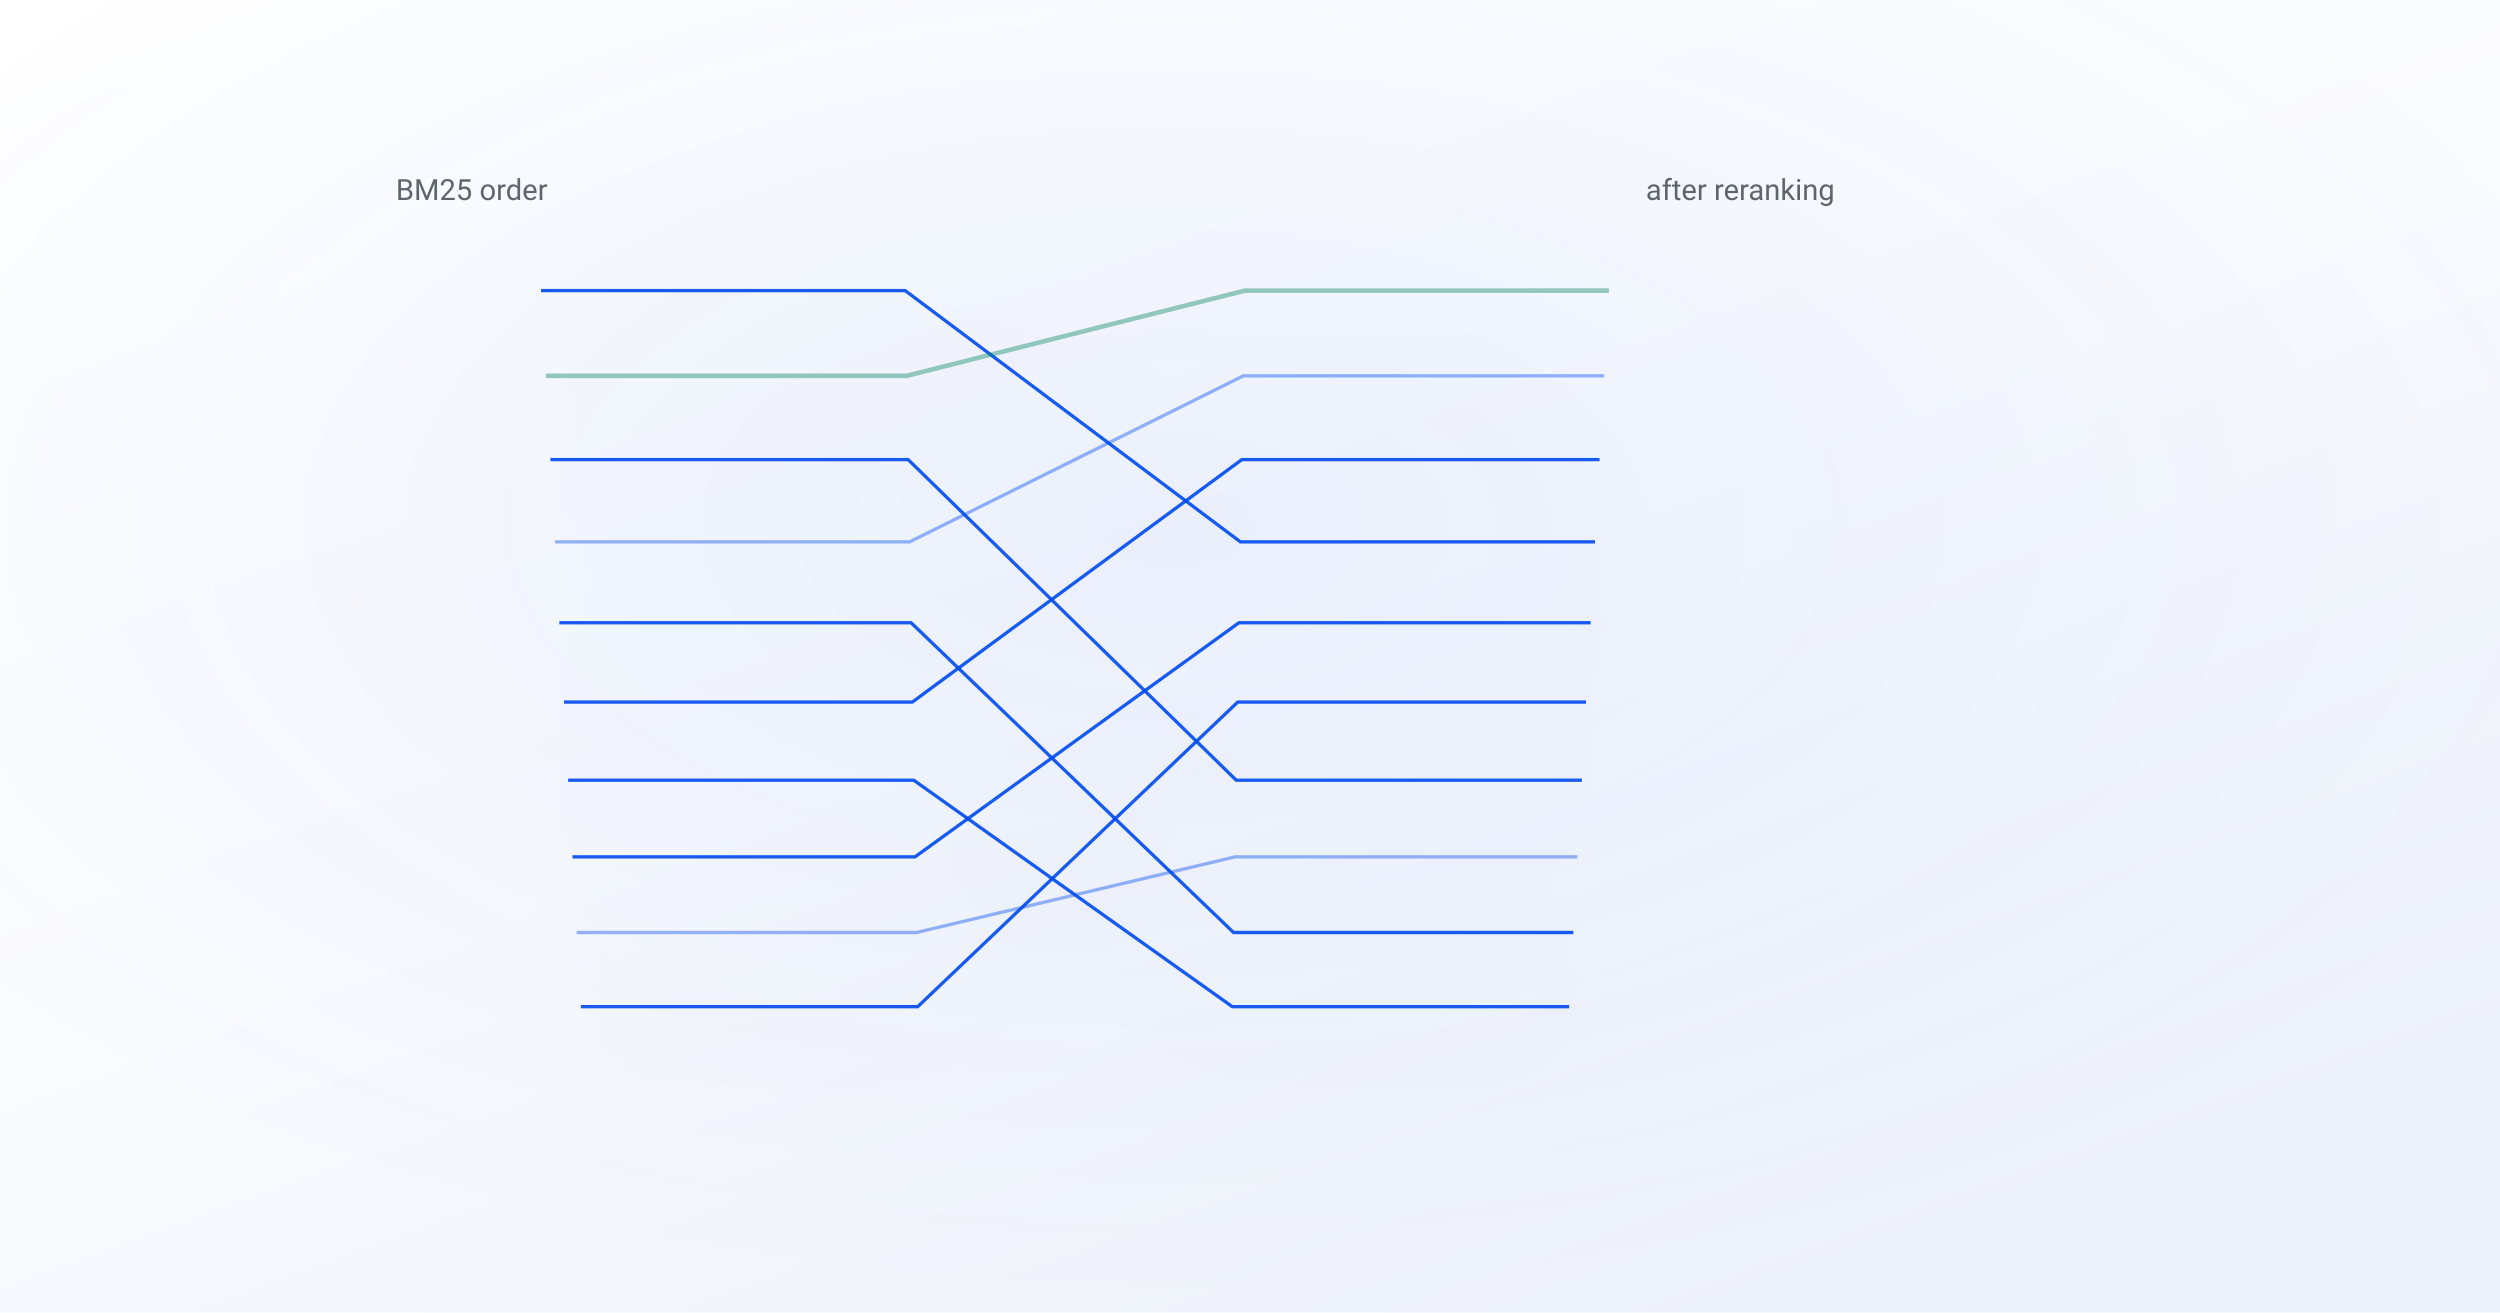
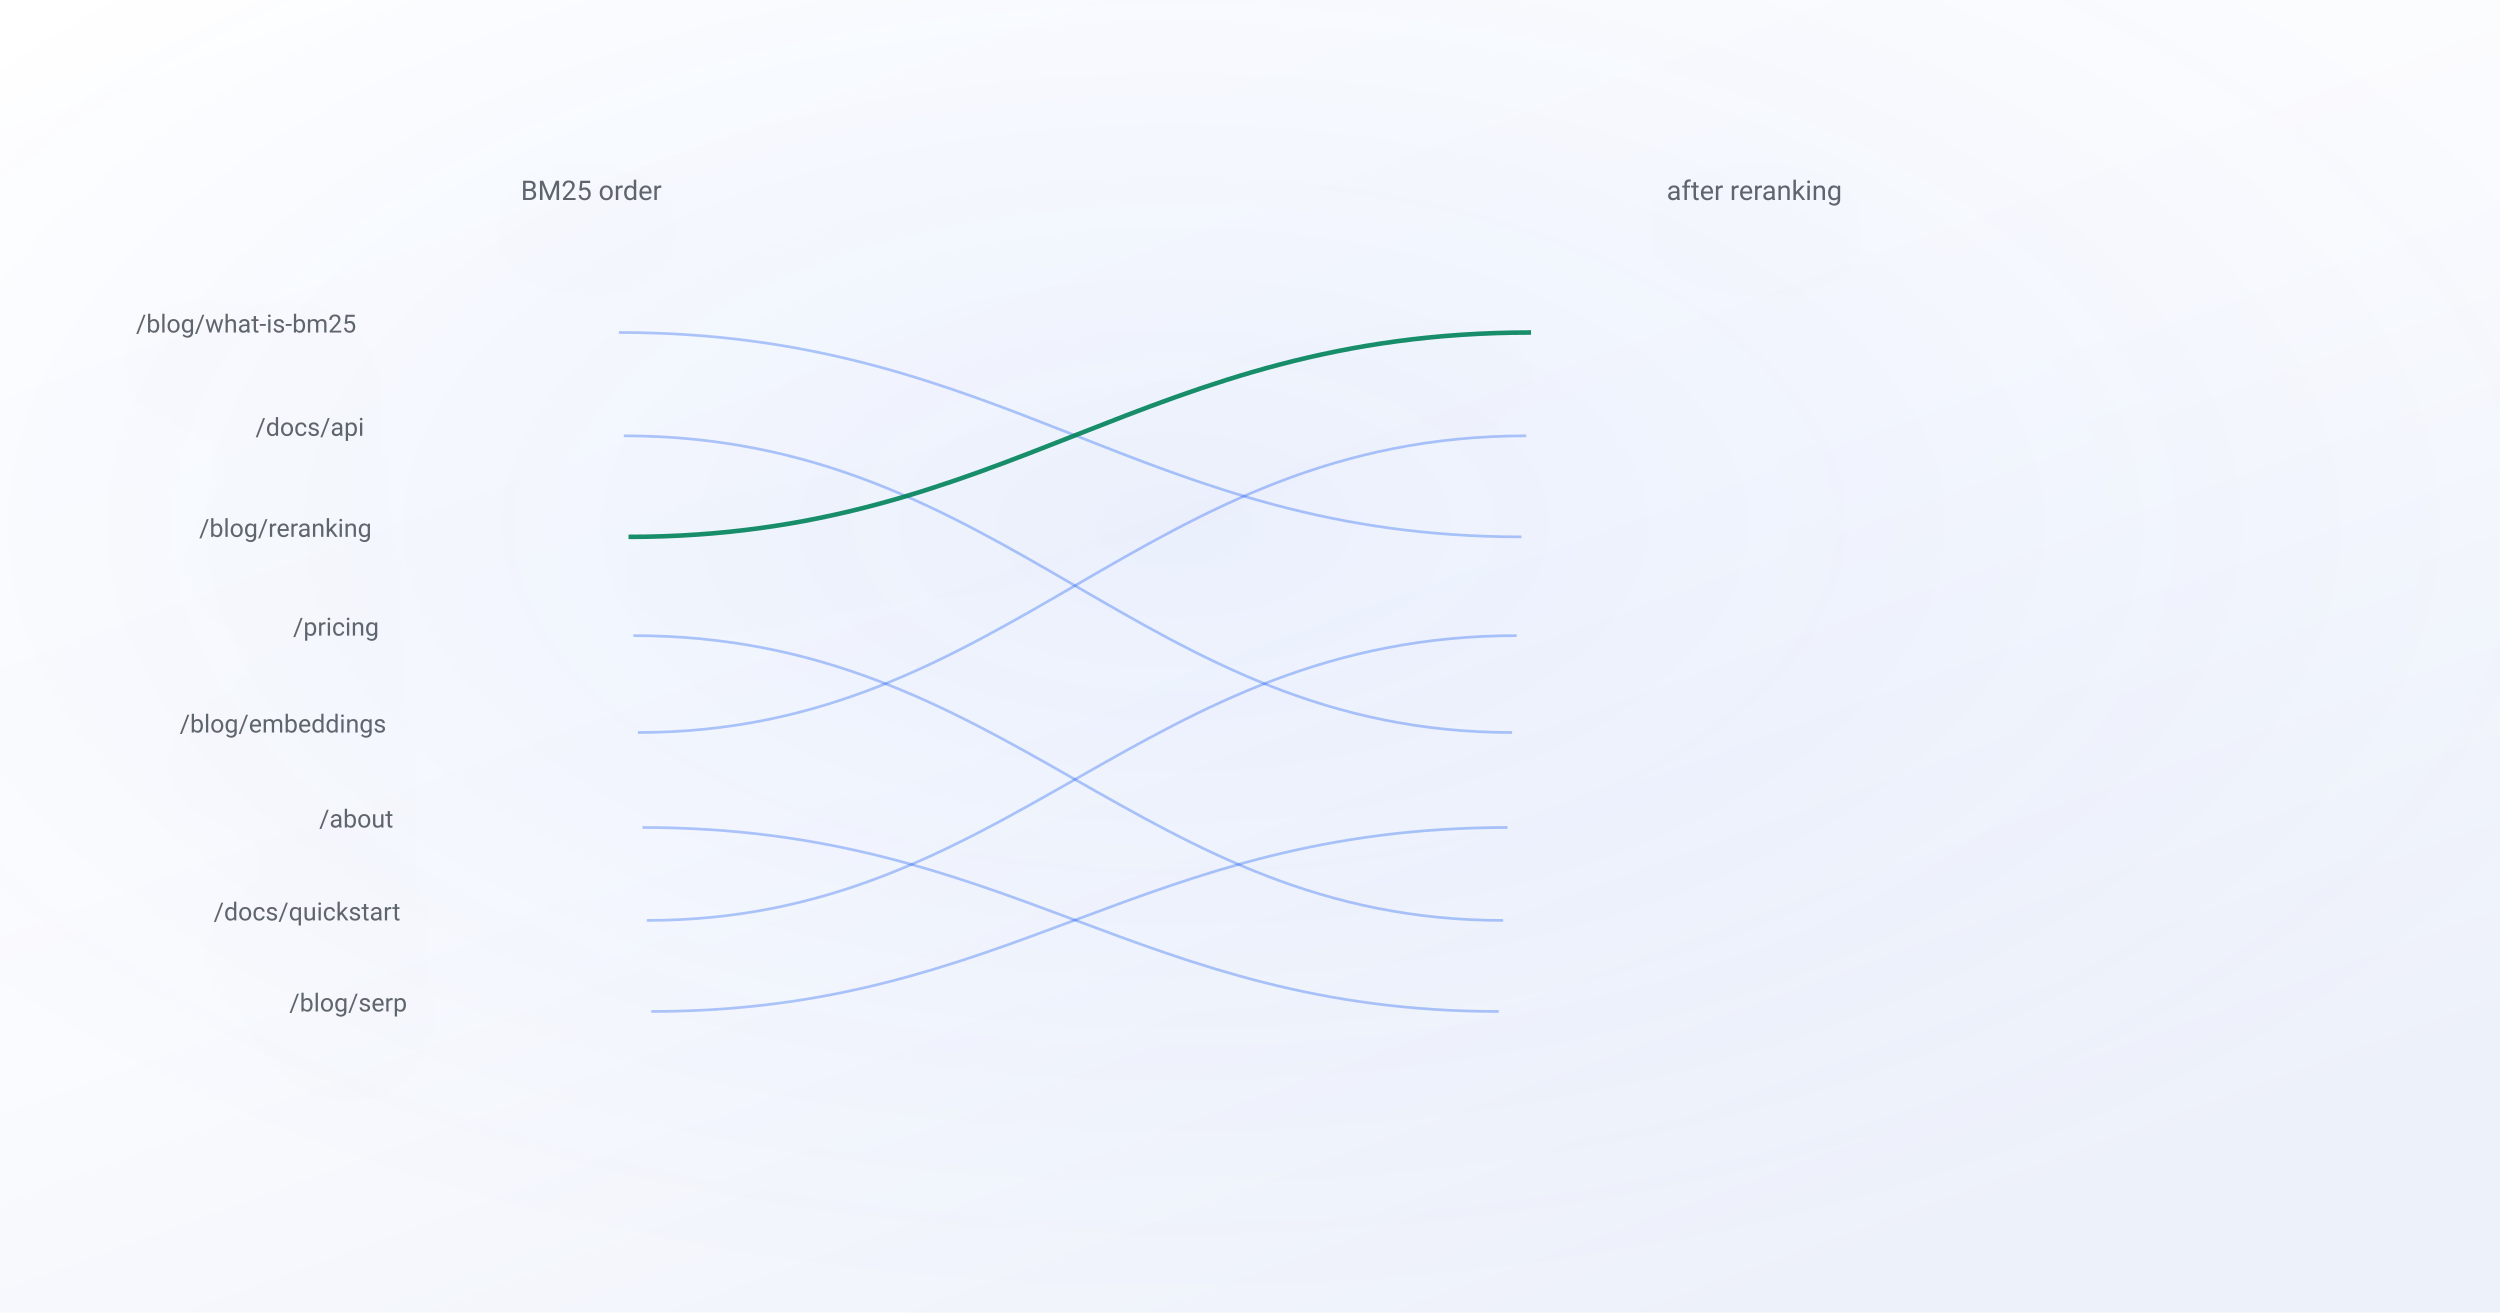
<svg xmlns="http://www.w3.org/2000/svg" viewBox="0 0 1200 630" font-family="-apple-system, BlinkMacSystemFont, 'Segoe UI', 'DM Sans', Roboto, sans-serif">
  <defs>
    <linearGradient id="bg" x1="0" y1="0" x2="0.7" y2="1">
      <stop offset="0" stop-color="#ffffff" />
      <stop offset="0.55" stop-color="#fafbfe" />
      <stop offset="1" stop-color="#edf1fa" />
    </linearGradient>
    <radialGradient id="glow" cx="0.47" cy="0.4" r="0.6">
      <stop offset="0" stop-color="#004aef" stop-opacity="0.06" />
      <stop offset="1" stop-color="#004aef" stop-opacity="0" />
    </radialGradient>
    <filter id="lift" x="-25%" y="-25%" width="150%" height="160%">
      <feDropShadow dx="0" dy="18" stdDeviation="24" flood-color="#0b1a3a" flood-opacity="0.11" />
    </filter>
  </defs>
  <style>
    /* 14s loop. Each class is a different kind of arrival, because the figures
       are about different kinds of event: text is typed, a result appears, a
-        panel expands and pushes what is under it away, a curve is drawn.
+        panel expands and pushes what is under it away, a curve is drawn. A fade
+        only says "this exists".
+ 
       `transform-box: fill-box` is what makes transform-origin mean the shape's
-        own box rather than the whole canvas.
+        own box rather than the whole canvas. Without it a scaleX on a text line
+        grows from the middle of the page.

-        Every animation rests on the finished figure, and reduced motion paints
-        that frame directly. The og:image renderer runs with reduced motion
-        forced, so the still it captures is always the completed drawing. */
+        Every class rests on the finished figure, and reduced motion paints that
+        frame directly. The og:image renderer forces reduced motion, so the still
+        it captures is always the completed drawing. Check this after any change
+        to the keyframes: a scaleY(0) that fails to reset removes the shape from
+        every social card, and nobody notices until someone shares the post. */
    .c, .type, .pop, .rise, .expandy { transform-box: fill-box; }

    .c { opacity: 0; animation: fade 14s ease-in-out infinite; }
    @keyframes fade { 0% { opacity: 0 } 20%, 88% { opacity: var(--o, 1) } 100% { opacity: 0 } }

-     /* a caret running left to right */
    .type { opacity: 0; transform-origin: left center;
             animation: type 14s cubic-bezier(0.25, 0.9, 0.3, 1) infinite; }
    @keyframes type { 0% { opacity: 0; transform: scaleX(0) }
                      6% { opacity: var(--o, 1); transform: scaleX(0) }
                      22%, 88% { opacity: var(--o, 1); transform: scaleX(1) }
                      100% { opacity: 0; transform: scaleX(1) } }

-     /* lands with a little overshoot, the way a result appears */
    .pop { opacity: 0; transform-origin: center;
            animation: pop 14s cubic-bezier(0.34, 1.56, 0.64, 1) infinite; }
    @keyframes pop { 0% { opacity: 0; transform: scale(0.6) }
                     18%, 88% { opacity: var(--o, 1); transform: scale(1) }
                     100% { opacity: 0; transform: scale(0.6) } }

    .rise { opacity: 0; animation: rise 14s cubic-bezier(0.2, 0.9, 0.3, 1) infinite; }
    @keyframes rise { 0% { opacity: 0; transform: translateY(22px) }
                      20%, 88% { opacity: var(--o, 1); transform: translateY(0) }
                      100% { opacity: 0; transform: translateY(22px) } }

-     /* a panel opening downward, which is what pushes the links off the frame */
    .expandy { opacity: 0; transform-origin: top center;
                animation: expandy 14s cubic-bezier(0.2, 0.9, 0.25, 1) infinite; }
    @keyframes expandy { 0% { opacity: 0; transform: scaleY(0) }
                         6% { opacity: var(--o, 1); transform: scaleY(0) }
                         24%, 88% { opacity: var(--o, 1); transform: scaleY(1) }
                         100% { opacity: 0; transform: scaleY(0) } }

    .draw { stroke-dasharray: var(--len, 2000); stroke-dashoffset: var(--len, 2000);
             animation: draw 14s ease-in-out infinite; }
    @keyframes draw { 0% { stroke-dashoffset: var(--len, 2000) }
                      26%, 88% { stroke-dashoffset: 0 }
                      100% { stroke-dashoffset: var(--len, 2000) } }

    .mark { opacity: 0; animation: mark 14s ease infinite; }
    @keyframes mark { 0%, 40% { opacity: 0 } 52%, 86% { opacity: 1 } 96%, 100% { opacity: 0 } }

    @media (prefers-reduced-motion: reduce) {
      .c, .type, .pop, .rise, .expandy { opacity: var(--o, 1); transform: none; animation: none }
      .draw { stroke-dashoffset: 0; animation: none }
      .mark { opacity: 1; animation: none }
    }
  </style>
  <rect width="1200" height="630" fill="url(#bg)" />
  <rect width="1200" height="630" fill="url(#glow)" />
+   <defs>
+     <linearGradient id="gblue" x1="0" y1="0" x2="0.55" y2="1">
+       <stop offset="0" stop-color="#3d76ff" />
+       <stop offset="1" stop-color="#004aef" />
+     </linearGradient>
+     <linearGradient id="ggreen" x1="0" y1="0" x2="0.5" y2="1">
+       <stop offset="0" stop-color="#6df7cd" />
+       <stop offset="1" stop-color="#07ef9c" />
+     </linearGradient>
+     <linearGradient id="gcard" x1="0.1" y1="0" x2="0.3" y2="1">
+       <stop offset="0" stop-color="#ffffff" stop-opacity="0.96" />
+       <stop offset="1" stop-color="#ffffff" stop-opacity="0.74" />
+     </linearGradient>
+     <linearGradient id="gchip" x1="0" y1="0" x2="0" y2="1">
+       <stop offset="0" stop-color="#f4f7ff" />
+       <stop offset="1" stop-color="#e6ecfa" />
+     </linearGradient>
+   </defs>
  <g filter="url(#lift)">
-     <path class="draw" d="M259.7 139.5 L434.5 139.5 L595.4 260.1 L765.6 260.1" fill="none" stroke="#004aef" stroke-width="1.6" opacity="0.9" style="--len:800;animation-delay:0.00s" />
-     <circle class="c" cx="259.7" cy="139.5" r="5" fill="#004aef" style="--o:0.90;animation-delay:0.00s" />
-     <circle class="c" cx="765.6" cy="260.1" r="5" fill="#004aef" style="--o:0.90;animation-delay:0.00s" />
-     <path class="draw" d="M262.0 180.4 L435.2 180.4 L597.5 139.5 L772.3 139.5" fill="none" stroke="#04815a" stroke-width="2.2" opacity="0.4" style="--len:800;animation-delay:0.06s" />
-     <circle class="c" cx="262.0" cy="180.4" r="5" fill="#04815a" style="--o:0.40;animation-delay:0.06s" />
-     <circle class="c" cx="772.3" cy="139.5" r="5" fill="#04815a" style="--o:0.40;animation-delay:0.06s" />
-     <path class="draw" d="M264.2 220.6 L435.9 220.6 L593.4 374.5 L759.3 374.5" fill="none" stroke="#004aef" stroke-width="1.6" opacity="0.9" style="--len:800;animation-delay:0.12s" />
-     <circle class="c" cx="264.2" cy="220.6" r="5" fill="#004aef" style="--o:0.90;animation-delay:0.12s" />
-     <circle class="c" cx="759.3" cy="374.5" r="5" fill="#004aef" style="--o:0.90;animation-delay:0.12s" />
-     <path class="draw" d="M266.4 260.1 L436.6 260.1 L596.8 180.4 L770.0 180.4" fill="none" stroke="#004aef" stroke-width="1.6" opacity="0.4" style="--len:800;animation-delay:0.18s" />
-     <circle class="c" cx="266.4" cy="260.1" r="5" fill="#004aef" style="--o:0.40;animation-delay:0.18s" />
-     <circle class="c" cx="770.0" cy="180.4" r="5" fill="#004aef" style="--o:0.40;animation-delay:0.18s" />
-     <path class="draw" d="M268.5 298.9 L437.3 298.9 L592.1 447.6 L755.2 447.6" fill="none" stroke="#004aef" stroke-width="1.6" opacity="0.9" style="--len:800;animation-delay:0.24s" />
-     <circle class="c" cx="268.5" cy="298.9" r="5" fill="#004aef" style="--o:0.90;animation-delay:0.24s" />
-     <circle class="c" cx="755.2" cy="447.6" r="5" fill="#004aef" style="--o:0.90;animation-delay:0.24s" />
-     <path class="draw" d="M270.7 337.0 L437.9 337.0 L596.1 220.6 L767.8 220.6" fill="none" stroke="#004aef" stroke-width="1.6" opacity="0.9" style="--len:800;animation-delay:0.30s" />
-     <circle class="c" cx="270.7" cy="337.0" r="5" fill="#004aef" style="--o:0.90;animation-delay:0.30s" />
-     <circle class="c" cx="767.8" cy="220.6" r="5" fill="#004aef" style="--o:0.90;animation-delay:0.30s" />
-     <path class="draw" d="M272.7 374.5 L438.6 374.5 L591.5 483.2 L753.2 483.2" fill="none" stroke="#004aef" stroke-width="1.6" opacity="0.9" style="--len:800;animation-delay:0.36s" />
-     <circle class="c" cx="272.7" cy="374.5" r="5" fill="#004aef" style="--o:0.90;animation-delay:0.36s" />
-     <circle class="c" cx="753.2" cy="483.2" r="5" fill="#004aef" style="--o:0.90;animation-delay:0.36s" />
-     <path class="draw" d="M274.8 411.3 L439.2 411.3 L594.7 298.9 L763.5 298.9" fill="none" stroke="#004aef" stroke-width="1.6" opacity="0.9" style="--len:800;animation-delay:0.42s" />
-     <circle class="c" cx="274.8" cy="411.3" r="5" fill="#004aef" style="--o:0.90;animation-delay:0.42s" />
-     <circle class="c" cx="763.5" cy="298.9" r="5" fill="#004aef" style="--o:0.90;animation-delay:0.42s" />
-     <path class="draw" d="M276.8 447.6 L439.9 447.6 L592.8 411.3 L757.2 411.3" fill="none" stroke="#004aef" stroke-width="1.6" opacity="0.4" style="--len:800;animation-delay:0.48s" />
-     <circle class="c" cx="276.8" cy="447.6" r="5" fill="#004aef" style="--o:0.40;animation-delay:0.48s" />
-     <circle class="c" cx="757.2" cy="411.3" r="5" fill="#004aef" style="--o:0.40;animation-delay:0.48s" />
-     <path class="draw" d="M278.8 483.2 L440.5 483.2 L594.1 337.0 L761.3 337.0" fill="none" stroke="#004aef" stroke-width="1.6" opacity="0.9" style="--len:800;animation-delay:0.54s" />
-     <circle class="c" cx="278.8" cy="483.2" r="5" fill="#004aef" style="--o:0.90;animation-delay:0.54s" />
-     <circle class="c" cx="761.3" cy="337.0" r="5" fill="#004aef" style="--o:0.90;animation-delay:0.54s" />
+     <text x="171.0" y="159.6" text-anchor="end" font-size="12" fill="#5f656d" font-weight="400">/blog/what-is-bm25</text>
+     <path class="pop" d="M197.6 159.5 Q197.0 151.6 205.0 151.6 L282.1 151.6 Q290.1 151.6 290.5 159.6 L290.5 159.6 Q290.8 167.6 282.8 167.6 L206.1 167.6 Q198.1 167.6 197.6 159.6 Z" fill="url(#gchip)" style="--o:0.75;animation-delay:0.05s" />
+     <text x="174.8" y="209.2" text-anchor="end" font-size="12" fill="#5f656d" font-weight="400">/docs/api</text>
+     <path class="pop" d="M201.0 209.1 Q200.5 201.3 208.3 201.3 L284.6 201.3 Q292.5 201.3 292.9 209.1 L292.9 209.1 Q293.3 217.0 285.4 217.0 L209.4 217.0 Q201.5 217.0 201.0 209.1 Z" fill="url(#gchip)" style="--o:0.75;animation-delay:0.08s" />
+     <text x="178.4" y="257.7" text-anchor="end" font-size="12" fill="#5f656d" font-weight="400">/blog/reranking</text>
+     <path class="pop" d="M204.4 257.6 Q203.8 250.0 211.5 250.0 L287.2 250.0 Q294.9 250.0 295.3 257.6 L295.3 257.6 Q295.6 265.3 287.9 265.3 L212.6 265.3 Q204.9 265.3 204.4 257.6 Z" fill="url(#gchip)" style="--o:0.75;animation-delay:0.11s" />
+     <text x="181.9" y="305.1" text-anchor="end" font-size="12" fill="#5f656d" font-weight="400">/pricing</text>
+     <path class="pop" d="M207.6 305.1 Q207.1 297.6 214.7 297.6 L289.7 297.6 Q297.2 297.6 297.6 305.1 L297.6 305.1 Q297.9 312.7 290.4 312.7 L215.7 312.7 Q208.2 312.7 207.6 305.1 Z" fill="url(#gchip)" style="--o:0.75;animation-delay:0.14s" />
+     <text x="185.4" y="351.6" text-anchor="end" font-size="12" fill="#5f656d" font-weight="400">/blog/embeddings</text>
+     <path class="pop" d="M210.8 351.6 Q210.3 344.3 217.7 344.3 L292.1 344.3 Q299.5 344.3 299.8 351.6 L299.8 351.6 Q300.2 359.0 292.8 359.0 L218.7 359.0 Q211.4 359.0 210.8 351.6 Z" fill="url(#gchip)" style="--o:0.75;animation-delay:0.17s" />
+     <text x="188.8" y="397.2" text-anchor="end" font-size="12" fill="#5f656d" font-weight="400">/about</text>
+     <path class="pop" d="M214.0 397.2 Q213.5 390.0 220.7 390.0 L294.5 390.0 Q301.7 390.0 302.1 397.2 L302.1 397.2 Q302.4 404.4 295.2 404.4 L221.7 404.4 Q214.5 404.4 214.0 397.2 Z" fill="url(#gchip)" style="--o:0.75;animation-delay:0.20s" />
+     <text x="192.2" y="441.8" text-anchor="end" font-size="12" fill="#5f656d" font-weight="400">/docs/quickstart</text>
+     <path class="pop" d="M217.1 441.8 Q216.6 434.7 223.7 434.7 L296.8 434.7 Q303.9 434.7 304.3 441.8 L304.3 441.8 Q304.6 448.8 297.5 448.8 L224.6 448.8 Q217.6 448.8 217.1 441.8 Z" fill="url(#gchip)" style="--o:0.75;animation-delay:0.23s" />
+     <text x="195.4" y="485.5" text-anchor="end" font-size="12" fill="#5f656d" font-weight="400">/blog/serp</text>
+     <path class="pop" d="M220.1 485.5 Q219.6 478.6 226.6 478.6 L299.1 478.6 Q306.1 478.6 306.4 485.5 L306.4 485.5 Q306.7 492.4 299.8 492.4 L227.5 492.4 Q220.6 492.4 220.1 485.5 Z" fill="url(#gchip)" style="--o:0.75;animation-delay:0.26s" />
+     <path class="draw" d="M297.1 159.6 C482.8 159.6 548.5 257.7 730.3 257.7" fill="none" stroke="#004aef" stroke-width="1.3" opacity="0.3" style="--len:700;animation-delay:0.30s" />
+     <path class="draw" d="M299.4 209.2 C483.2 209.2 547.8 351.6 725.8 351.6" fill="none" stroke="#004aef" stroke-width="1.3" opacity="0.3" style="--len:700;animation-delay:0.36s" />
+     <path class="draw" d="M301.7 257.7 C483.5 257.7 549.2 159.6 734.9 159.6" fill="none" stroke="#04815a" stroke-width="2.2" opacity="0.9" style="--len:700;animation-delay:0.42s" />
+     <path class="draw" d="M304.0 305.1 C483.9 305.1 547.1 441.8 721.5 441.8" fill="none" stroke="#004aef" stroke-width="1.3" opacity="0.3" style="--len:700;animation-delay:0.48s" />
+     <path class="draw" d="M306.2 351.6 C484.2 351.6 548.8 209.2 732.6 209.2" fill="none" stroke="#004aef" stroke-width="1.3" opacity="0.3" style="--len:700;animation-delay:0.54s" />
+     <path class="draw" d="M308.4 397.2 C484.5 397.2 546.8 485.5 719.4 485.5" fill="none" stroke="#004aef" stroke-width="1.3" opacity="0.3" style="--len:700;animation-delay:0.60s" />
+     <path class="draw" d="M310.5 441.8 C484.9 441.8 548.1 305.1 728.0 305.1" fill="none" stroke="#004aef" stroke-width="1.3" opacity="0.3" style="--len:700;animation-delay:0.66s" />
+     <path class="draw" d="M312.6 485.5 C485.2 485.5 547.5 397.2 723.6 397.2" fill="none" stroke="#004aef" stroke-width="1.3" opacity="0.3" style="--len:700;animation-delay:0.72s" />
+     <path class="pop" d="M741.5 159.6 Q741.9 151.6 749.9 151.6 L827.0 151.6 Q835.0 151.6 834.4 159.5 L834.4 159.6 Q833.9 167.6 825.9 167.6 L749.2 167.6 Q741.2 167.6 741.5 159.6 Z" fill="url(#ggreen)" style="--o:0.75;animation-delay:0.70s" />
+     <path class="pop" d="M739.1 209.1 Q739.5 201.3 747.4 201.3 L823.7 201.3 Q831.5 201.3 831.0 209.1 L831.0 209.1 Q830.5 217.0 822.6 217.0 L746.6 217.0 Q738.7 217.0 739.1 209.1 Z" fill="url(#gchip)" style="--o:0.75;animation-delay:0.73s" />
+     <path class="pop" d="M736.7 257.6 Q737.1 250.0 744.8 250.0 L820.5 250.0 Q828.2 250.0 827.6 257.6 L827.6 257.6 Q827.1 265.3 819.4 265.3 L744.1 265.3 Q736.4 265.3 736.7 257.6 Z" fill="url(#gchip)" style="--o:0.75;animation-delay:0.76s" />
+     <path class="pop" d="M734.4 305.1 Q734.8 297.6 742.3 297.6 L817.3 297.6 Q824.9 297.6 824.4 305.1 L824.4 305.1 Q823.8 312.7 816.3 312.7 L741.6 312.7 Q734.1 312.7 734.4 305.1 Z" fill="url(#gchip)" style="--o:0.75;animation-delay:0.79s" />
+     <path class="pop" d="M732.2 351.6 Q732.5 344.3 739.9 344.3 L814.3 344.3 Q821.7 344.3 821.2 351.6 L821.2 351.6 Q820.6 359.0 813.3 359.0 L739.2 359.0 Q731.8 359.0 732.2 351.6 Z" fill="url(#gchip)" style="--o:0.75;animation-delay:0.82s" />
+     <path class="pop" d="M729.9 397.2 Q730.3 390.0 737.5 390.0 L811.3 390.0 Q818.5 390.0 818.0 397.2 L818.0 397.2 Q817.5 404.4 810.3 404.4 L736.8 404.4 Q729.6 404.4 729.9 397.2 Z" fill="url(#gchip)" style="--o:0.75;animation-delay:0.85s" />
+     <path class="pop" d="M727.7 441.8 Q728.1 434.7 735.2 434.7 L808.3 434.7 Q815.4 434.7 814.9 441.8 L814.9 441.8 Q814.4 448.8 807.4 448.8 L734.5 448.8 Q727.4 448.8 727.7 441.8 Z" fill="url(#gchip)" style="--o:0.75;animation-delay:0.88s" />
+     <path class="pop" d="M725.6 485.5 Q725.9 478.6 732.9 478.6 L805.4 478.6 Q812.4 478.6 811.9 485.5 L811.9 485.5 Q811.4 492.4 804.5 492.4 L732.2 492.4 Q725.3 492.4 725.6 485.5 Z" fill="url(#gchip)" style="--o:0.75;animation-delay:0.91s" />
+     <text x="250.0" y="96.0" text-anchor="start" font-size="13" fill="#5f656d" font-weight="400">BM25 order</text>
+     <text x="800.0" y="96.0" text-anchor="start" font-size="13" fill="#5f656d" font-weight="400">after reranking</text>
  </g>
  <g class="mark">
-     <line x1="764.3" y1="139.5" x2="806.3" y2="139.5" stroke="#04815a" stroke-width="1.4" />
-     <text x="816.3" y="133.5" font-size="17" fill="#04815a">the cross-encoder</text>
-     <text x="816.3" y="155.5" font-size="17" fill="#04815a">moved this to first</text>
+     <line x1="845.7" y1="159.6" x2="887.7" y2="159.6" stroke="#04815a" stroke-width="1.4" />
+     <text x="897.7" y="153.6" font-size="17" fill="#04815a">the model reads the</text>
+     <text x="897.7" y="175.6" font-size="17" fill="#04815a">page, not the words</text>
  </g>
-   <text x="190.0" y="96.0" text-anchor="start" font-size="14" fill="#5f656d" font-weight="400">BM25 order</text>
-   <text x="790.0" y="96.0" text-anchor="start" font-size="14" fill="#5f656d" font-weight="400">after reranking</text>
</svg>
